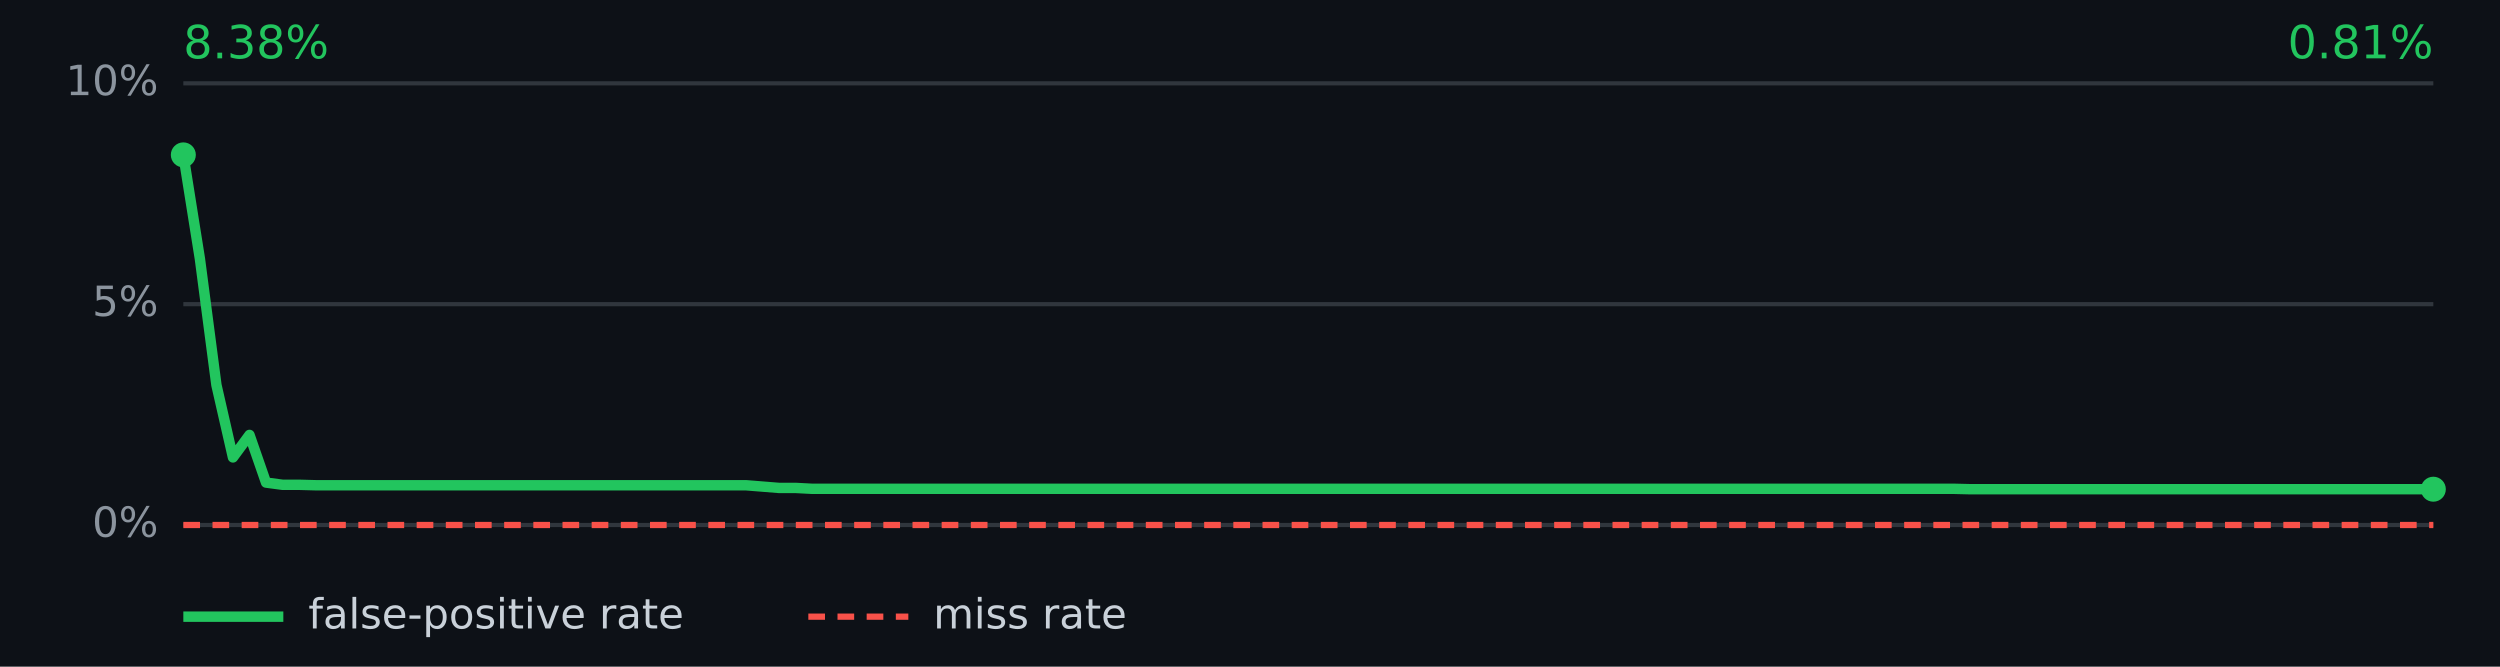
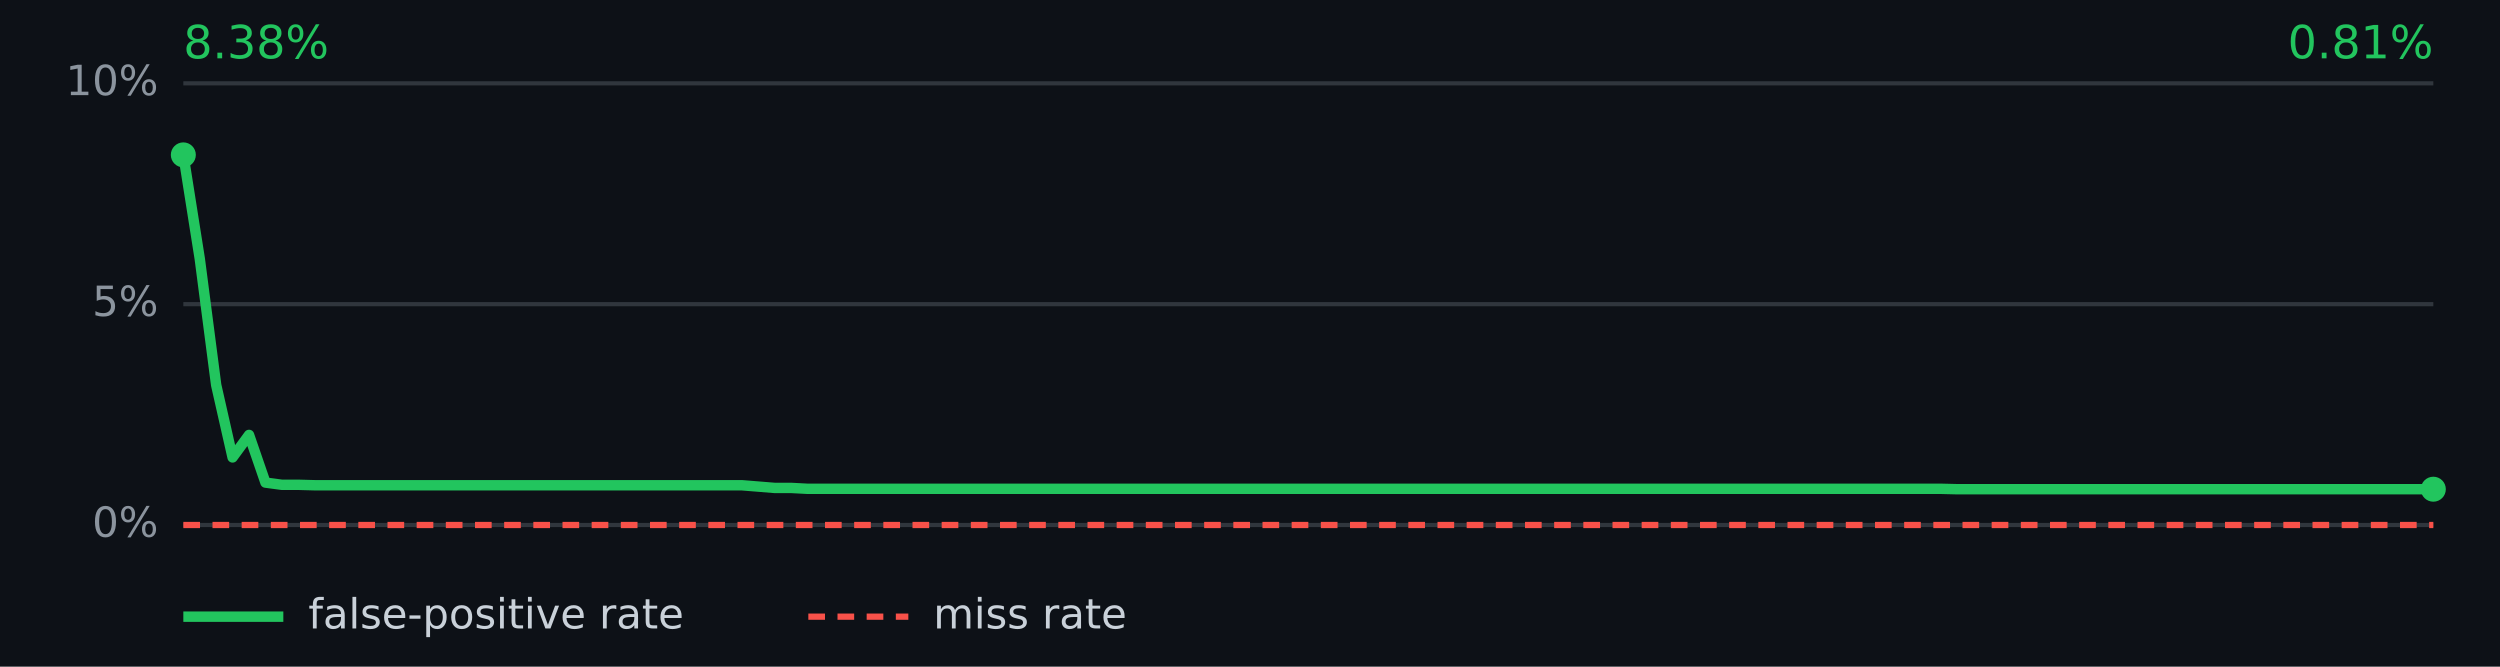
<svg xmlns="http://www.w3.org/2000/svg" width="600" height="160" role="img" aria-label="false-positive rate trend: 8.38% to 0.81%">
  <rect width="100%" height="160" fill="#0d1117" />
  <line x1="44" y1="20.00" x2="584" y2="20.00" stroke="#30363d" stroke-width="1" />
  <text x="38" y="20.00" font-family="Verdana,Geneva,DejaVu Sans,sans-serif" font-size="10" fill="#8b949e" text-anchor="end" dominant-baseline="middle">10%</text>
  <line x1="44" y1="73.00" x2="584" y2="73.00" stroke="#30363d" stroke-width="1" />
  <text x="38" y="73.00" font-family="Verdana,Geneva,DejaVu Sans,sans-serif" font-size="10" fill="#8b949e" text-anchor="end" dominant-baseline="middle">5%</text>
  <line x1="44" y1="126.00" x2="584" y2="126.00" stroke="#30363d" stroke-width="1" />
  <text x="38" y="126.00" font-family="Verdana,Geneva,DejaVu Sans,sans-serif" font-size="10" fill="#8b949e" text-anchor="end" dominant-baseline="middle">0%</text>
-   <polyline points="44.00,126.00 48.22,126.00 52.44,126.00 56.66,126.00 60.88,126.00 65.09,126.00 69.31,126.00 73.53,126.00 77.75,126.00 81.97,126.00 86.19,126.00 90.41,126.00 94.62,126.00 98.84,126.00 103.06,126.00 107.28,126.00 111.50,126.00 115.72,126.00 119.94,126.00 124.16,126.00 128.38,126.00 132.59,126.00 136.81,126.00 141.03,126.00 145.25,126.00 149.47,126.00 153.69,126.00 157.91,126.00 162.12,126.00 166.34,126.00 170.56,126.00 174.78,126.00 179.00,126.00 183.22,126.00 187.44,126.00 191.66,126.00 195.88,126.00 200.09,126.00 204.31,126.00 208.53,126.00 212.75,126.00 216.97,126.00 221.19,126.00 225.41,126.00 229.62,126.00 233.84,126.00 238.06,126.00 242.28,126.00 246.50,126.00 250.72,126.00 254.94,126.00 259.16,126.00 263.38,126.00 267.59,126.00 271.81,126.00 276.03,126.00 280.25,126.00 284.47,126.00 288.69,126.00 292.91,126.00 297.12,126.00 301.34,126.00 305.56,126.00 309.78,126.00 314.00,126.00 318.22,126.00 322.44,126.00 326.66,126.00 330.88,126.00 335.09,126.00 339.31,126.00 343.53,126.00 347.75,126.00 351.97,126.00 356.19,126.00 360.41,126.00 364.62,126.00 368.84,126.00 373.06,126.00 377.28,126.00 381.50,126.00 385.72,126.00 389.94,126.00 394.16,126.00 398.38,126.00 402.59,126.00 406.81,126.00 411.03,126.00 415.25,126.00 419.47,126.00 423.69,126.00 427.91,126.00 432.12,126.00 436.34,126.00 440.56,126.00 444.78,126.00 449.00,126.00 453.22,126.00 457.44,126.00 461.66,126.00 465.88,126.00 470.09,126.00 474.31,126.00 478.53,126.00 482.75,126.00 486.97,126.00 491.19,126.00 495.41,126.00 499.62,126.00 503.84,126.00 508.06,126.00 512.28,126.00 516.50,126.00 520.72,126.00 524.94,126.00 529.16,126.00 533.38,126.00 537.59,126.00 541.81,126.00 546.03,126.00 550.25,126.00 554.47,126.00 558.69,126.00 562.91,126.00 567.12,126.00 571.34,126.00 575.56,126.00 579.78,126.00 584.00,126.00" fill="none" stroke="#f85149" stroke-width="1.5" stroke-dasharray="4,3" />
-   <polyline points="44.00,37.17 47.97,62.08 51.94,92.40 55.91,109.78 59.88,104.38 63.85,115.82 67.82,116.35 71.79,116.35 75.76,116.46 79.74,116.46 83.71,116.46 87.68,116.46 91.65,116.46 95.62,116.46 99.59,116.46 103.56,116.46 107.53,116.46 111.50,116.46 115.47,116.46 119.44,116.46 123.41,116.46 127.38,116.46 131.35,116.46 135.32,116.46 139.29,116.46 143.26,116.46 147.24,116.46 151.21,116.46 155.18,116.46 159.15,116.46 163.12,116.46 167.09,116.46 171.06,116.46 175.03,116.46 179.00,116.46 182.97,116.78 186.94,117.10 190.91,117.10 194.88,117.31 198.85,117.31 202.82,117.31 206.79,117.31 210.76,117.31 214.74,117.31 218.71,117.31 222.68,117.31 226.65,117.31 230.62,117.31 234.59,117.31 238.56,117.31 242.53,117.31 246.50,117.31 250.47,117.31 254.44,117.31 258.41,117.31 262.38,117.31 266.35,117.31 270.32,117.31 274.29,117.31 278.26,117.31 282.24,117.31 286.21,117.31 290.18,117.31 294.15,117.31 298.12,117.31 302.09,117.31 306.06,117.31 310.03,117.31 314.00,117.31 317.97,117.31 321.94,117.31 325.91,117.31 329.88,117.31 333.85,117.31 337.82,117.31 341.79,117.31 345.76,117.31 349.74,117.31 353.71,117.31 357.68,117.31 361.65,117.31 365.62,117.31 369.59,117.31 373.56,117.31 377.53,117.31 381.50,117.31 385.47,117.31 389.44,117.31 393.41,117.31 397.38,117.31 401.35,117.31 405.32,117.31 409.29,117.31 413.26,117.31 417.24,117.31 421.21,117.31 425.18,117.31 429.15,117.31 433.12,117.31 437.09,117.31 441.06,117.31 445.03,117.31 449.00,117.31 452.97,117.31 456.94,117.31 460.91,117.31 464.88,117.31 468.85,117.31 472.82,117.41 476.79,117.41 480.76,117.41 484.74,117.41 488.71,117.41 492.68,117.41 496.65,117.41 500.62,117.41 504.59,117.41 508.56,117.41 512.53,117.41 516.50,117.41 520.47,117.41 524.44,117.41 528.41,117.41 532.38,117.41 536.35,117.41 540.32,117.41 544.29,117.41 548.26,117.41 552.24,117.41 556.21,117.41 560.18,117.41 564.15,117.41 568.12,117.41 572.09,117.41 576.06,117.41 580.03,117.41 584.00,117.41" fill="none" stroke="#22c55e" stroke-width="2.5" stroke-linejoin="round" />
+   <polyline points="44.00,126.00 48.19,126.00 52.37,126.00 56.56,126.00 60.74,126.00 64.93,126.00 69.12,126.00 73.30,126.00 77.49,126.00 81.67,126.00 85.86,126.00 90.05,126.00 94.23,126.00 98.42,126.00 102.60,126.00 106.79,126.00 110.98,126.00 115.16,126.00 119.35,126.00 123.53,126.00 127.72,126.00 131.91,126.00 136.09,126.00 140.28,126.00 144.47,126.00 148.65,126.00 152.84,126.00 157.02,126.00 161.21,126.00 165.40,126.00 169.58,126.00 173.77,126.00 177.95,126.00 182.14,126.00 186.33,126.00 190.51,126.00 194.70,126.00 198.88,126.00 203.07,126.00 207.26,126.00 211.44,126.00 215.63,126.00 219.81,126.00 224.00,126.00 228.19,126.00 232.37,126.00 236.56,126.00 240.74,126.00 244.93,126.00 249.12,126.00 253.30,126.00 257.49,126.00 261.67,126.00 265.86,126.00 270.05,126.00 274.23,126.00 278.42,126.00 282.60,126.00 286.79,126.00 290.98,126.00 295.16,126.00 299.35,126.00 303.53,126.00 307.72,126.00 311.91,126.00 316.09,126.00 320.28,126.00 324.47,126.00 328.65,126.00 332.84,126.00 337.02,126.00 341.21,126.00 345.40,126.00 349.58,126.00 353.77,126.00 357.95,126.00 362.14,126.00 366.33,126.00 370.51,126.00 374.70,126.00 378.88,126.00 383.07,126.00 387.26,126.00 391.44,126.00 395.63,126.00 399.81,126.00 404.00,126.00 408.19,126.00 412.37,126.00 416.56,126.00 420.74,126.00 424.93,126.00 429.12,126.00 433.30,126.00 437.49,126.00 441.67,126.00 445.86,126.00 450.05,126.00 454.23,126.00 458.42,126.00 462.60,126.00 466.79,126.00 470.98,126.00 475.16,126.00 479.35,126.00 483.53,126.00 487.72,126.00 491.91,126.00 496.09,126.00 500.28,126.00 504.47,126.00 508.65,126.00 512.84,126.00 517.02,126.00 521.21,126.00 525.40,126.00 529.58,126.00 533.77,126.00 537.95,126.00 542.14,126.00 546.33,126.00 550.51,126.00 554.70,126.00 558.88,126.00 563.07,126.00 567.26,126.00 571.44,126.00 575.63,126.00 579.81,126.00 584.00,126.00" fill="none" stroke="#f85149" stroke-width="1.5" stroke-dasharray="4,3" />
+   <polyline points="44.00,37.17 47.94,62.08 51.88,92.40 55.82,109.78 59.77,104.38 63.71,115.82 67.65,116.35 71.59,116.35 75.53,116.46 79.47,116.46 83.42,116.46 87.36,116.46 91.30,116.46 95.24,116.46 99.18,116.46 103.12,116.46 107.07,116.46 111.01,116.46 114.95,116.46 118.89,116.46 122.83,116.46 126.77,116.46 130.72,116.46 134.66,116.46 138.60,116.46 142.54,116.46 146.48,116.46 150.42,116.46 154.36,116.46 158.31,116.46 162.25,116.46 166.19,116.46 170.13,116.46 174.07,116.46 178.01,116.46 181.96,116.78 185.90,117.10 189.84,117.10 193.78,117.31 197.72,117.31 201.66,117.31 205.61,117.31 209.55,117.31 213.49,117.31 217.43,117.31 221.37,117.31 225.31,117.31 229.26,117.31 233.20,117.31 237.14,117.31 241.08,117.31 245.02,117.31 248.96,117.31 252.91,117.31 256.85,117.31 260.79,117.31 264.73,117.31 268.67,117.31 272.61,117.31 276.55,117.31 280.50,117.31 284.44,117.31 288.38,117.31 292.32,117.31 296.26,117.31 300.20,117.31 304.15,117.31 308.09,117.31 312.03,117.31 315.97,117.31 319.91,117.31 323.85,117.31 327.80,117.31 331.74,117.31 335.68,117.31 339.62,117.31 343.56,117.31 347.50,117.31 351.45,117.31 355.39,117.31 359.33,117.31 363.27,117.31 367.21,117.31 371.15,117.31 375.09,117.31 379.04,117.31 382.98,117.31 386.92,117.31 390.86,117.31 394.80,117.31 398.74,117.31 402.69,117.31 406.63,117.31 410.57,117.31 414.51,117.31 418.45,117.31 422.39,117.31 426.34,117.31 430.28,117.31 434.22,117.31 438.16,117.31 442.10,117.31 446.04,117.31 449.99,117.31 453.93,117.31 457.87,117.31 461.81,117.31 465.75,117.31 469.69,117.41 473.64,117.41 477.58,117.41 481.52,117.41 485.46,117.41 489.40,117.41 493.34,117.41 497.28,117.41 501.23,117.41 505.17,117.41 509.11,117.41 513.05,117.41 516.99,117.41 520.93,117.41 524.88,117.41 528.82,117.41 532.76,117.41 536.70,117.41 540.64,117.41 544.58,117.41 548.53,117.41 552.47,117.41 556.41,117.41 560.35,117.41 564.29,117.41 568.23,117.41 572.18,117.41 576.12,117.41 580.06,117.41 584.00,117.41" fill="none" stroke="#22c55e" stroke-width="2.5" stroke-linejoin="round" />
  <circle cx="44.00" cy="37.17" r="3" fill="#22c55e" />
  <circle cx="584.00" cy="117.41" r="3" fill="#22c55e" />
  <text x="44.00" y="14" font-family="Verdana,Geneva,DejaVu Sans,sans-serif" font-size="11" fill="#22c55e" text-anchor="start">8.38%</text>
  <text x="584.00" y="14" font-family="Verdana,Geneva,DejaVu Sans,sans-serif" font-size="11" fill="#22c55e" text-anchor="end">0.81%</text>
  <line x1="44" y1="148" x2="68" y2="148" stroke="#22c55e" stroke-width="2.5" />
  <text x="74" y="148" font-family="Verdana,Geneva,DejaVu Sans,sans-serif" font-size="10" fill="#c9d1d9" dominant-baseline="middle">false-positive rate</text>
  <line x1="194" y1="148" x2="218" y2="148" stroke="#f85149" stroke-width="1.5" stroke-dasharray="4,3" />
  <text x="224" y="148" font-family="Verdana,Geneva,DejaVu Sans,sans-serif" font-size="10" fill="#c9d1d9" dominant-baseline="middle">miss rate</text>
</svg>
